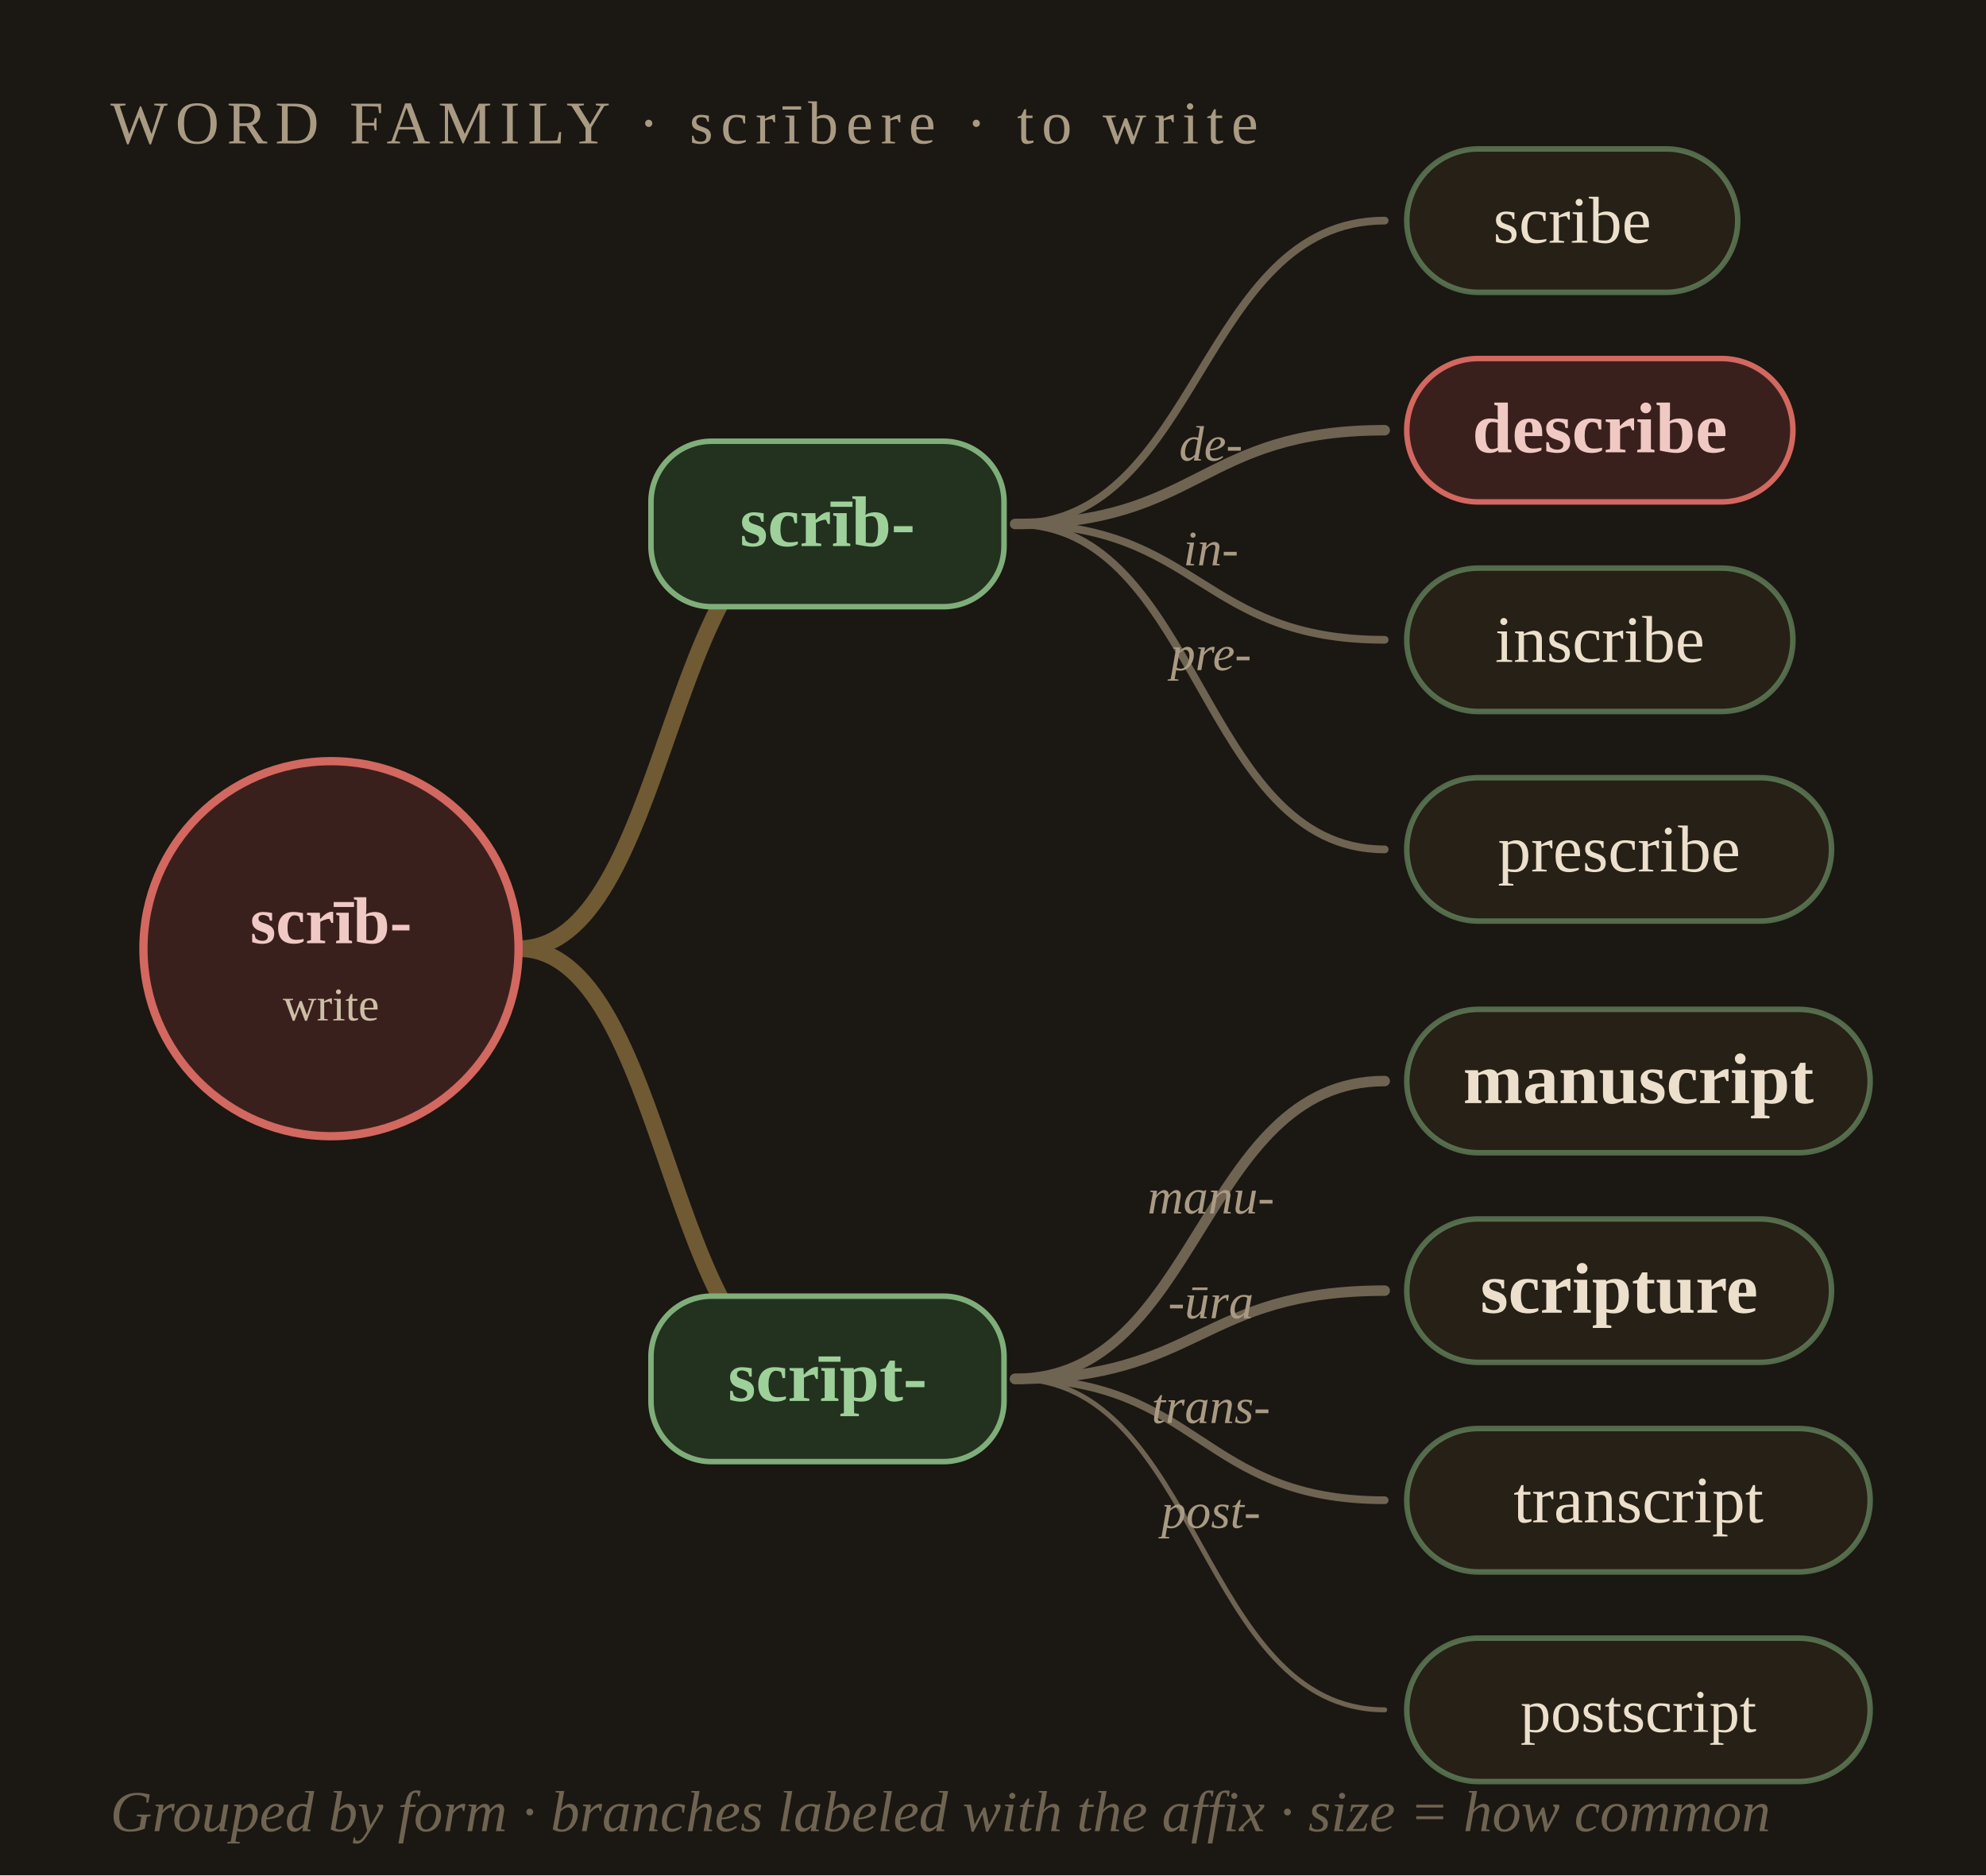
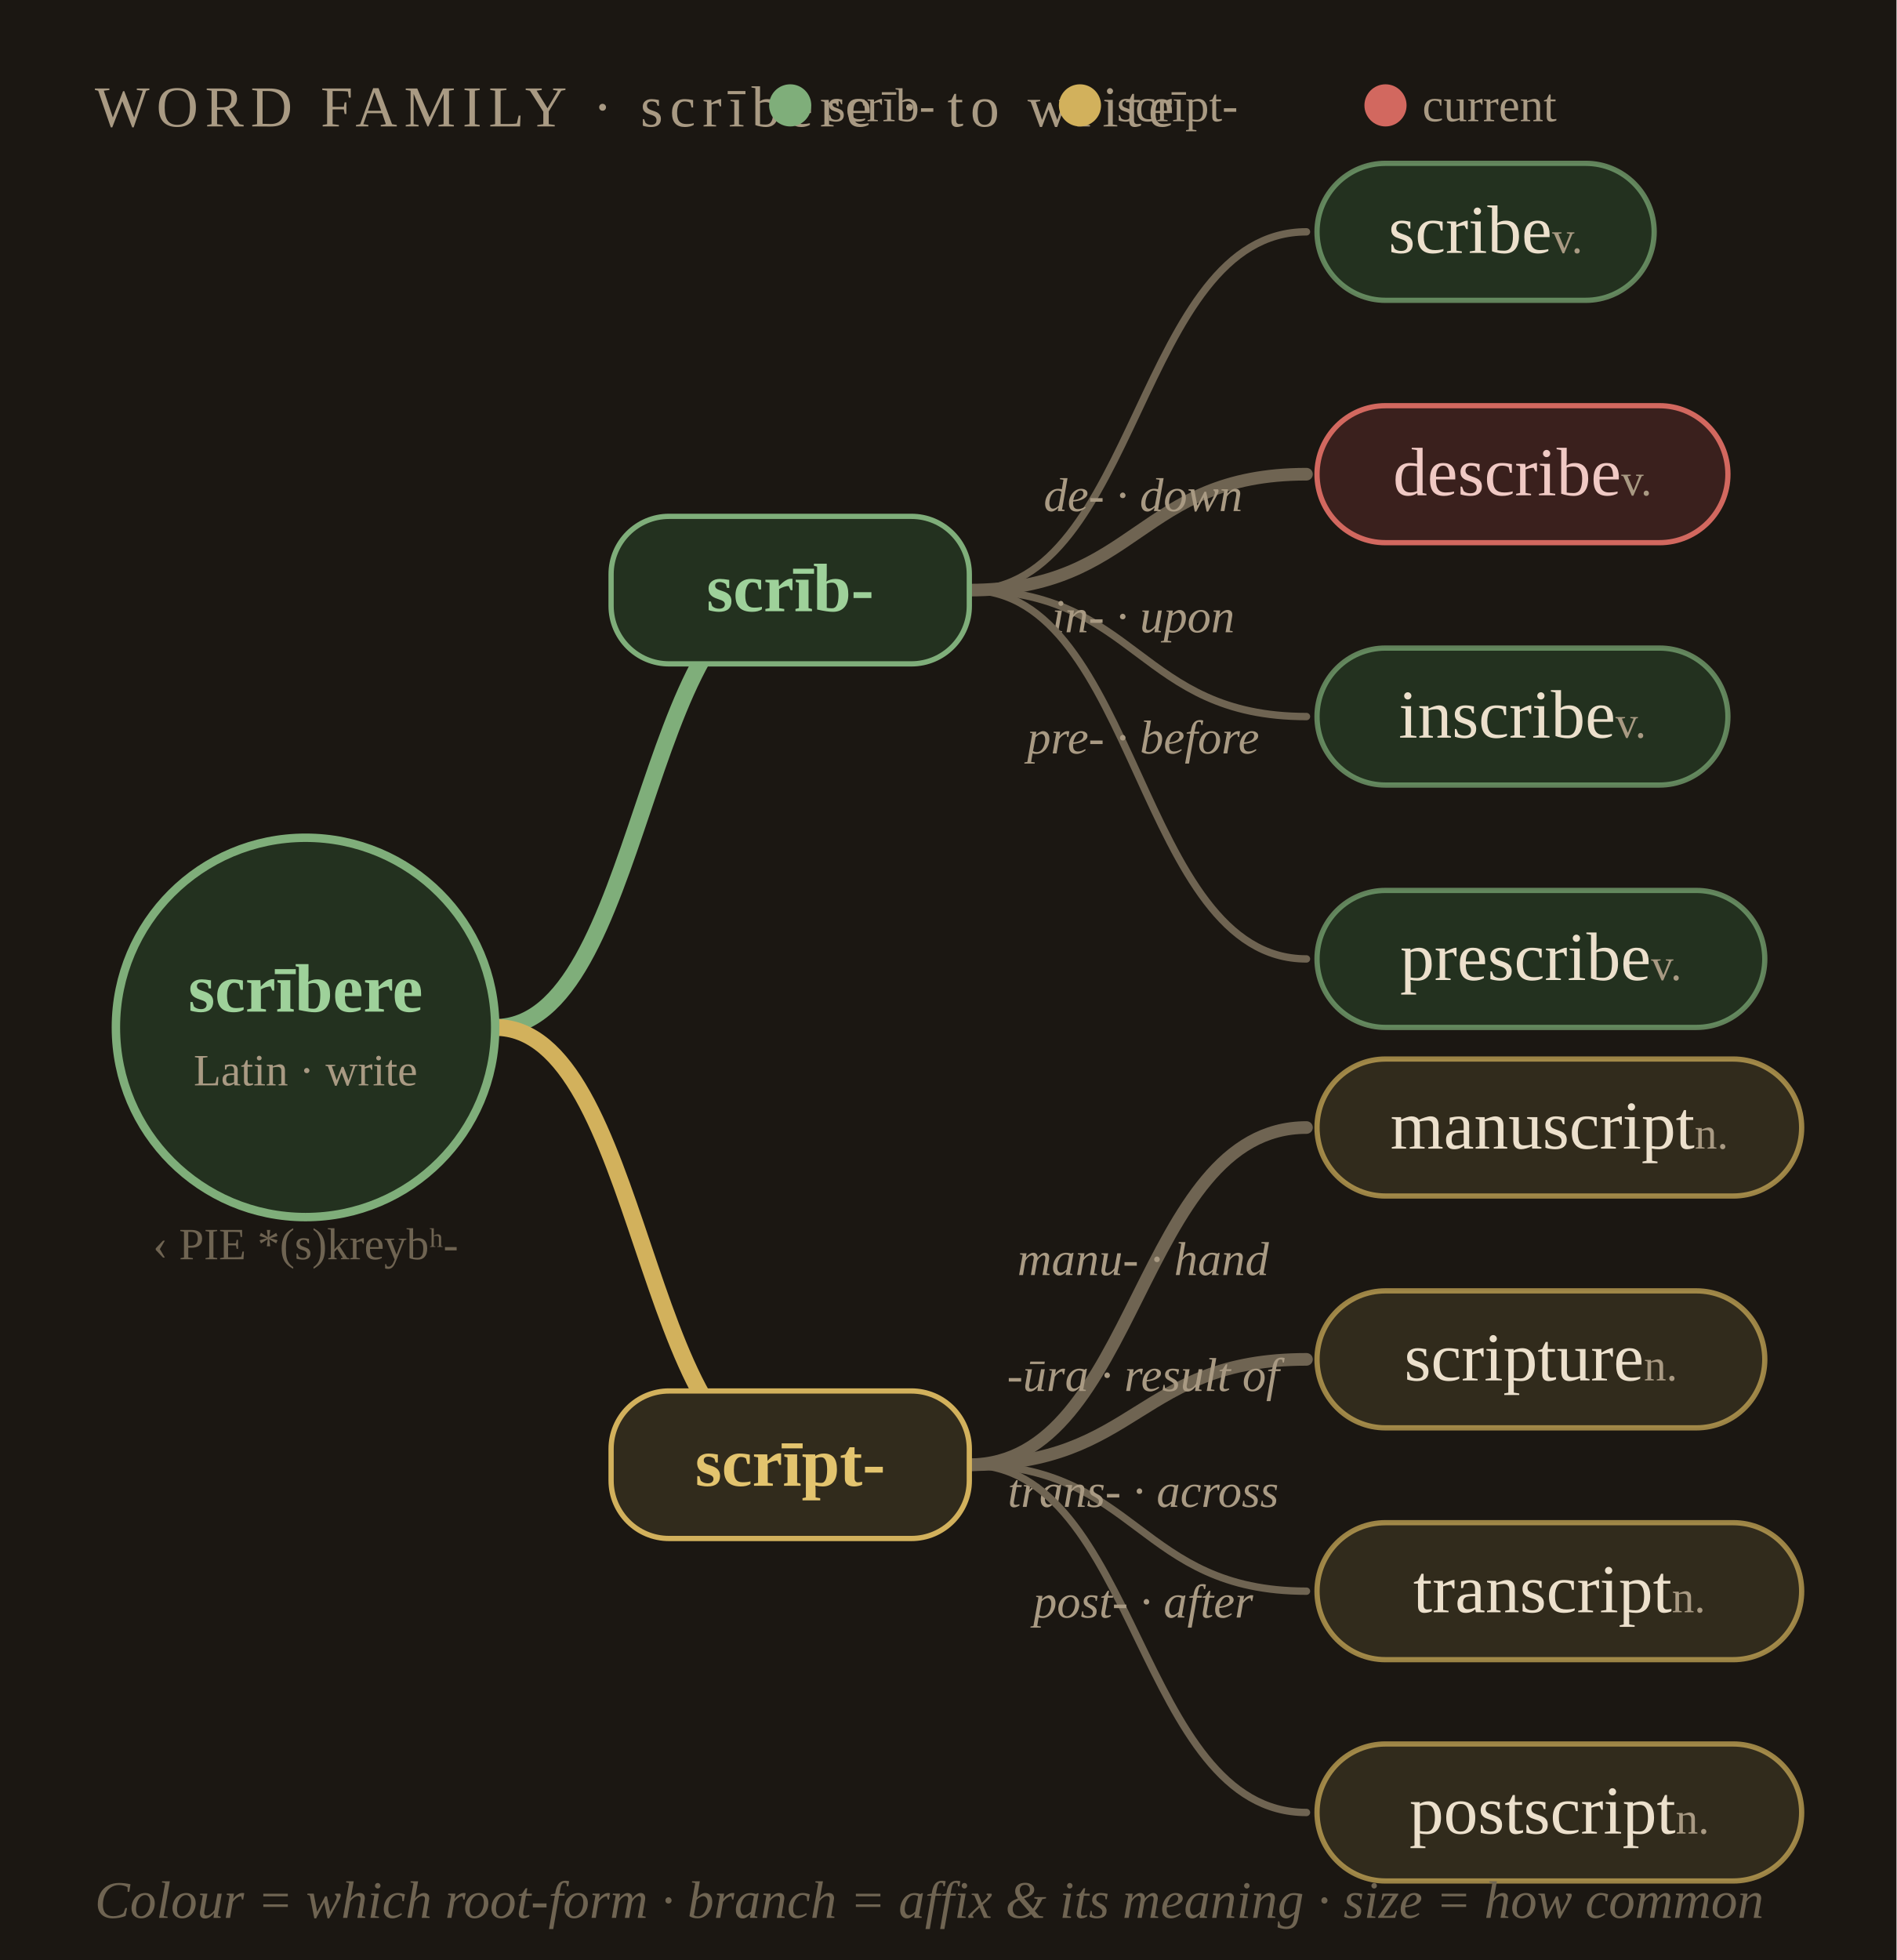
- <svg xmlns="http://www.w3.org/2000/svg" viewBox="0 0 360 340" font-family="Georgia,'Times New Roman',serif">
-   <rect width="360" height="340" fill="#1b1712" />
-   <text x="20" y="26" font-size="11" letter-spacing="1.4" fill="#a99a83">WORD FAMILY · scrībere · to write</text>
-   <path d="M94 172 C121 172 121 95 148 95" fill="none" stroke="#6f5a33" stroke-width="3" stroke-linecap="round" />
-   <path d="M184 95 C217.5 95 217.5 40 251 40" fill="none" stroke="#6f6452" stroke-width="1.4" stroke-linecap="round" />
-   <path d="M184 95 C217.5 95 217.5 78 251 78" fill="none" stroke="#6f6452" stroke-width="1.9" stroke-linecap="round" />
-   <path d="M184 95 C217.5 95 217.5 116 251 116" fill="none" stroke="#6f6452" stroke-width="1.4" stroke-linecap="round" />
-   <path d="M184 95 C217.5 95 217.5 154 251 154" fill="none" stroke="#6f6452" stroke-width="1.4" stroke-linecap="round" />
-   <path d="M94 172 C121 172 121 250 148 250" fill="none" stroke="#6f5a33" stroke-width="3" stroke-linecap="round" />
-   <path d="M184 250 C217.5 250 217.5 196 251 196" fill="none" stroke="#6f6452" stroke-width="1.9" stroke-linecap="round" />
-   <path d="M184 250 C217.5 250 217.5 234 251 234" fill="none" stroke="#6f6452" stroke-width="1.9" stroke-linecap="round" />
-   <path d="M184 250 C217.5 250 217.5 272 251 272" fill="none" stroke="#6f6452" stroke-width="1.4" stroke-linecap="round" />
-   <path d="M184 250 C217.5 250 217.5 310 251 310" fill="none" stroke="#6f6452" stroke-width="0.9" stroke-linecap="round" />
-   <text x="219.5" y="83.5" text-anchor="middle" font-size="9" font-style="italic" fill="#a99a83">de-</text>
-   <text x="219.5" y="102.5" text-anchor="middle" font-size="9" font-style="italic" fill="#a99a83">in-</text>
-   <text x="219.5" y="121.5" text-anchor="middle" font-size="9" font-style="italic" fill="#a99a83">pre-</text>
-   <text x="219.5" y="220" text-anchor="middle" font-size="9" font-style="italic" fill="#a99a83">manu-</text>
-   <text x="219.5" y="239" text-anchor="middle" font-size="9" font-style="italic" fill="#a99a83">-ūra</text>
-   <text x="219.5" y="258" text-anchor="middle" font-size="9" font-style="italic" fill="#a99a83">trans-</text>
-   <text x="219.5" y="277" text-anchor="middle" font-size="9" font-style="italic" fill="#a99a83">post-</text>
-   <circle cx="60" cy="172" r="34" fill="#3a201d" stroke="#d2685f" stroke-width="1.5" />
-   <text x="60" y="171" text-anchor="middle" font-size="12" font-weight="700" fill="#f0c9c4">scrīb-</text>
-   <text x="60" y="185" text-anchor="middle" font-size="8.5" fill="#cdbfa6">write</text>
+ <svg xmlns="http://www.w3.org/2000/svg" viewBox="0 0 360 372" font-family="Georgia,'Times New Roman',serif">
+   <rect width="360" height="372" fill="#1b1712" />
+   <text x="18" y="24" font-size="11" letter-spacing="1.3" fill="#a99a83">WORD FAMILY · scrībere · to write</text>
+   <g font-size="9" fill="#a99a83">
+     <circle cx="150" cy="20" r="4" fill="#7fae7a" />
+     <text x="157" y="23">scrīb-</text>
+     <circle cx="205" cy="20" r="4" fill="#d2b15c" />
+     <text x="212" y="23">scrīpt-</text>
+     <circle cx="263" cy="20" r="4" fill="#d2685f" />
+     <text x="270" y="23">current</text>
+   </g>
+   <path d="M94 195 C122 195 122 112 150 112" fill="none" stroke="#7fae7a" stroke-width="3.2" stroke-linecap="round" />
+   <path d="M184 112 C216 112 216 44 248 44" fill="none" stroke="#6f6452" stroke-width="1.4" stroke-linecap="round" />
  <g>
-     <rect x="255" y="27" width="60" height="26" rx="13" fill="#262017" stroke="#7fae7a" stroke-opacity="0.55" />
-     <text x="285" y="44" text-anchor="middle" font-size="12" fill="#ece0cc" font-weight="400">scribe</text>
+     <rect x="250" y="31" width="64" height="26" rx="13" fill="#23311f" stroke="#7fae7a" stroke-opacity="0.7" />
+     <text x="282" y="48" text-anchor="middle" font-size="13" fill="#ece0cc">scribe<tspan font-size="8.5" fill="#a99a83"> v.</tspan>
+     </text>
+   </g>
+   <path d="M184 112 C216 112 216 90 248 90" fill="none" stroke="#6f6452" stroke-width="2.4" stroke-linecap="round" />
+   <text x="217" y="97" text-anchor="middle" font-size="9" font-style="italic" fill="#a99a83">de- · down</text>
+   <g>
+     <rect x="250" y="77" width="78" height="26" rx="13" fill="#3a201d" stroke="#d2685f" stroke-opacity="1" />
+     <text x="289" y="94" text-anchor="middle" font-size="13" fill="#f0c9c4">describe<tspan font-size="8.5" fill="#a99a83"> v.</tspan>
+     </text>
+   </g>
+   <path d="M184 112 C216 112 216 136 248 136" fill="none" stroke="#6f6452" stroke-width="1.4" stroke-linecap="round" />
+   <text x="217" y="120" text-anchor="middle" font-size="9" font-style="italic" fill="#a99a83">in- · upon</text>
+   <g>
+     <rect x="250" y="123" width="78" height="26" rx="13" fill="#23311f" stroke="#7fae7a" stroke-opacity="0.7" />
+     <text x="289" y="140" text-anchor="middle" font-size="13" fill="#ece0cc">inscribe<tspan font-size="8.5" fill="#a99a83"> v.</tspan>
+     </text>
+   </g>
+   <path d="M184 112 C216 112 216 182 248 182" fill="none" stroke="#6f6452" stroke-width="1.4" stroke-linecap="round" />
+   <text x="217" y="143" text-anchor="middle" font-size="9" font-style="italic" fill="#a99a83">pre- · before</text>
+   <g>
+     <rect x="250" y="169" width="85" height="26" rx="13" fill="#23311f" stroke="#7fae7a" stroke-opacity="0.7" />
+     <text x="292.5" y="186" text-anchor="middle" font-size="13" fill="#ece0cc">prescribe<tspan font-size="8.5" fill="#a99a83"> v.</tspan>
+     </text>
  </g>
  <g>
-     <rect x="255" y="65" width="70" height="26" rx="13" fill="#3a201d" stroke="#d2685f" stroke-opacity="1" />
-     <text x="290" y="82" text-anchor="middle" font-size="13" fill="#f0c9c4" font-weight="700">describe</text>
+     <rect x="116" y="98" width="68" height="28" rx="11" fill="#23311f" stroke="#7fae7a" />
+     <text x="150" y="116" text-anchor="middle" font-size="13" font-weight="700" fill="#9ed19a">scrīb-</text>
+   </g>
+   <path d="M94 195 C122 195 122 278 150 278" fill="none" stroke="#d2b15c" stroke-width="3.2" stroke-linecap="round" />
+   <path d="M184 278 C216 278 216 214 248 214" fill="none" stroke="#6f6452" stroke-width="2.4" stroke-linecap="round" />
+   <text x="217" y="242" text-anchor="middle" font-size="9" font-style="italic" fill="#a99a83">manu- · hand</text>
+   <g>
+     <rect x="250" y="201" width="92" height="26" rx="13" fill="#312b1c" stroke="#d2b15c" stroke-opacity="0.7" />
+     <text x="296" y="218" text-anchor="middle" font-size="13" fill="#ece0cc">manuscript<tspan font-size="8.5" fill="#a99a83"> n.</tspan>
+     </text>
+   </g>
+   <path d="M184 278 C216 278 216 258 248 258" fill="none" stroke="#6f6452" stroke-width="2.4" stroke-linecap="round" />
+   <text x="217" y="264" text-anchor="middle" font-size="9" font-style="italic" fill="#a99a83">-ūra · result of</text>
+   <g>
+     <rect x="250" y="245" width="85" height="26" rx="13" fill="#312b1c" stroke="#d2b15c" stroke-opacity="0.7" />
+     <text x="292.5" y="262" text-anchor="middle" font-size="13" fill="#ece0cc">scripture<tspan font-size="8.5" fill="#a99a83"> n.</tspan>
+     </text>
+   </g>
+   <path d="M184 278 C216 278 216 302 248 302" fill="none" stroke="#6f6452" stroke-width="1.4" stroke-linecap="round" />
+   <text x="217" y="286" text-anchor="middle" font-size="9" font-style="italic" fill="#a99a83">trans- · across</text>
+   <g>
+     <rect x="250" y="289" width="92" height="26" rx="13" fill="#312b1c" stroke="#d2b15c" stroke-opacity="0.7" />
+     <text x="296" y="306" text-anchor="middle" font-size="13" fill="#ece0cc">transcript<tspan font-size="8.5" fill="#a99a83"> n.</tspan>
+     </text>
+   </g>
+   <path d="M184 278 C216 278 216 344 248 344" fill="none" stroke="#6f6452" stroke-width="1.4" stroke-linecap="round" />
+   <text x="217" y="307" text-anchor="middle" font-size="9" font-style="italic" fill="#a99a83">post- · after</text>
+   <g>
+     <rect x="250" y="331" width="92" height="26" rx="13" fill="#312b1c" stroke="#d2b15c" stroke-opacity="0.7" />
+     <text x="296" y="348" text-anchor="middle" font-size="13" fill="#ece0cc">postscript<tspan font-size="8.5" fill="#a99a83"> n.</tspan>
+     </text>
  </g>
  <g>
-     <rect x="255" y="103" width="70" height="26" rx="13" fill="#262017" stroke="#7fae7a" stroke-opacity="0.55" />
-     <text x="290" y="120" text-anchor="middle" font-size="12" fill="#ece0cc" font-weight="400">inscribe</text>
+     <rect x="116" y="264" width="68" height="28" rx="11" fill="#312b1c" stroke="#d2b15c" />
+     <text x="150" y="282" text-anchor="middle" font-size="13" font-weight="700" fill="#e3c46e">scrīpt-</text>
  </g>
-   <g>
-     <rect x="255" y="141" width="77" height="26" rx="13" fill="#262017" stroke="#7fae7a" stroke-opacity="0.55" />
-     <text x="293.5" y="158" text-anchor="middle" font-size="12" fill="#ece0cc" font-weight="400">prescribe</text>
-   </g>
-   <g>
-     <rect x="118" y="80" width="64" height="30" rx="11" fill="#23311f" stroke="#7fae7a" />
-     <text x="150" y="99" text-anchor="middle" font-size="13" font-weight="700" fill="#9ed19a">scrīb-</text>
-   </g>
-   <g>
-     <rect x="255" y="183" width="84" height="26" rx="13" fill="#262017" stroke="#7fae7a" stroke-opacity="0.55" />
-     <text x="297" y="200" text-anchor="middle" font-size="13" fill="#ece0cc" font-weight="700">manuscript</text>
-   </g>
-   <g>
-     <rect x="255" y="221" width="77" height="26" rx="13" fill="#262017" stroke="#7fae7a" stroke-opacity="0.55" />
-     <text x="293.5" y="238" text-anchor="middle" font-size="13" fill="#ece0cc" font-weight="700">scripture</text>
-   </g>
-   <g>
-     <rect x="255" y="259" width="84" height="26" rx="13" fill="#262017" stroke="#7fae7a" stroke-opacity="0.55" />
-     <text x="297" y="276" text-anchor="middle" font-size="12" fill="#ece0cc" font-weight="400">transcript</text>
-   </g>
-   <g>
-     <rect x="255" y="297" width="84" height="26" rx="13" fill="#262017" stroke="#7fae7a" stroke-opacity="0.55" />
-     <text x="297" y="314" text-anchor="middle" font-size="11" fill="#ece0cc" font-weight="400">postscript</text>
-   </g>
-   <g>
-     <rect x="118" y="235" width="64" height="30" rx="11" fill="#23311f" stroke="#7fae7a" />
-     <text x="150" y="254" text-anchor="middle" font-size="13" font-weight="700" fill="#9ed19a">scrīpt-</text>
-   </g>
-   <text x="20" y="332" font-size="10.5" font-style="italic" fill="#6f6452">Grouped by form · branches labeled with the affix · size = how common</text>
+   <circle cx="58" cy="195" r="36" fill="#23311f" stroke="#7fae7a" stroke-width="1.6" />
+   <text x="58" y="192" text-anchor="middle" font-size="13" font-weight="700" fill="#9ed19a">scrībere</text>
+   <text x="58" y="206" text-anchor="middle" font-size="8.5" fill="#a99a83">Latin · write</text>
+   <text x="58" y="239" text-anchor="middle" font-size="8.5" fill="#6f6452">‹ PIE *(s)kreybʰ-</text>
+   <text x="18" y="364" font-size="10" font-style="italic" fill="#6f6452">Colour = which root-form · branch = affix &amp; its meaning · size = how common</text>
</svg>
